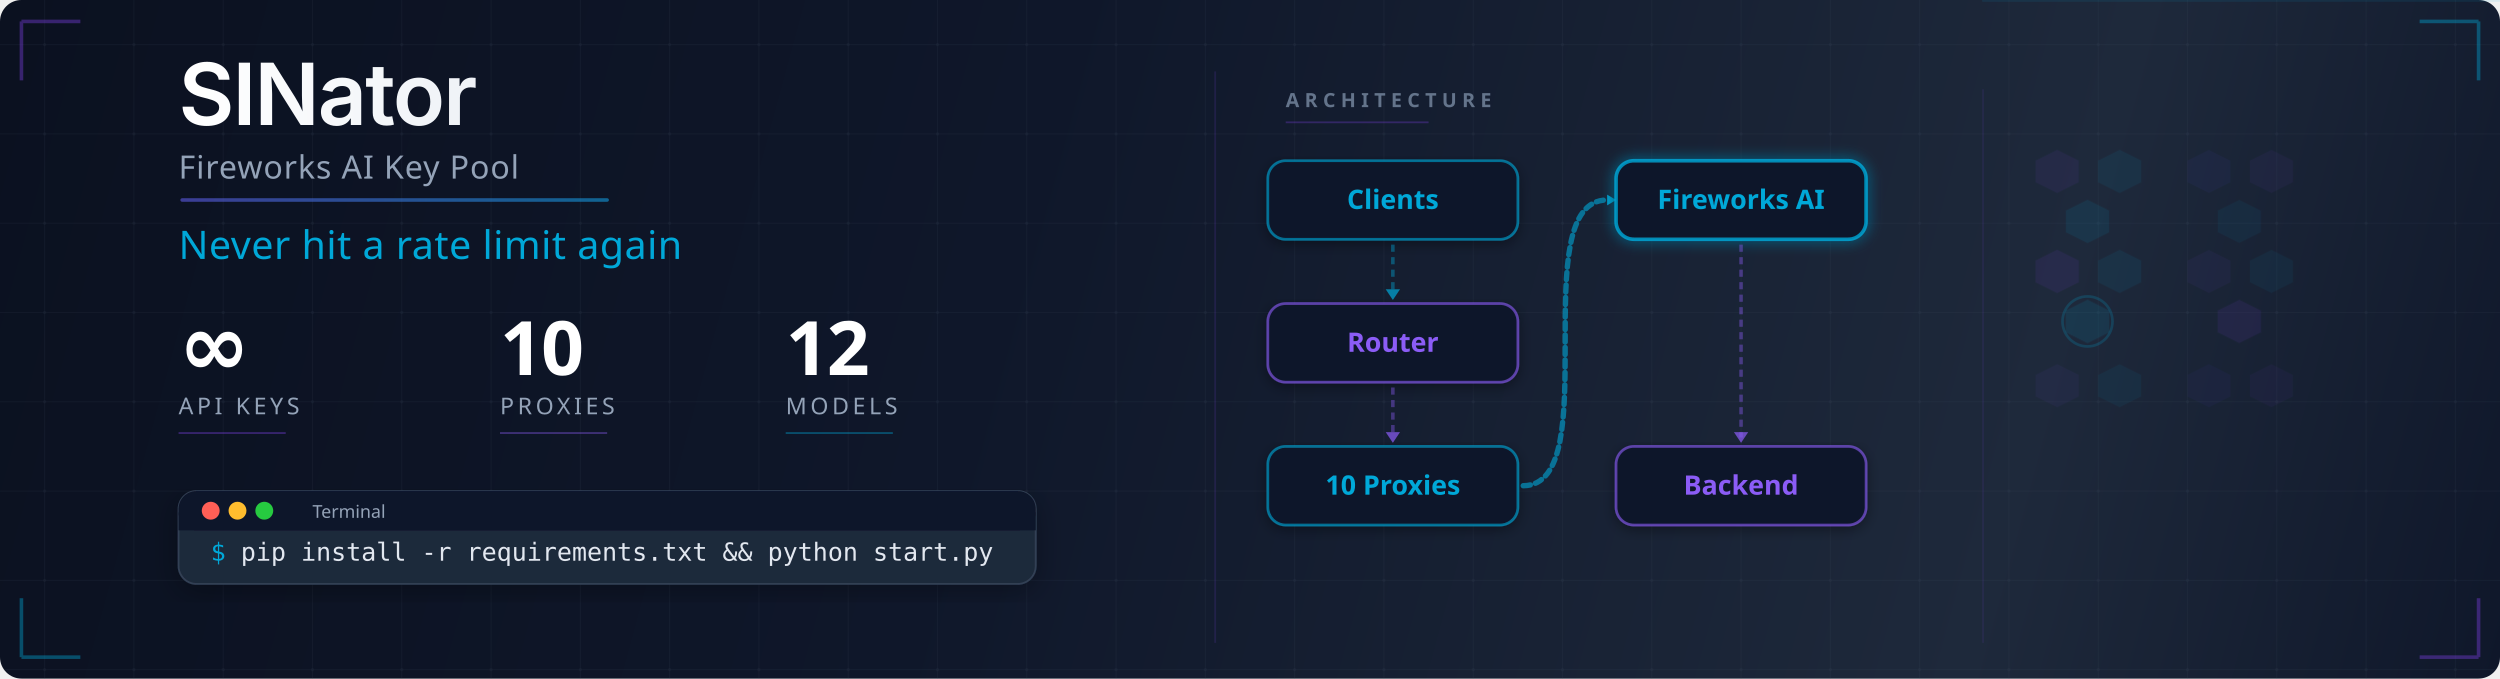
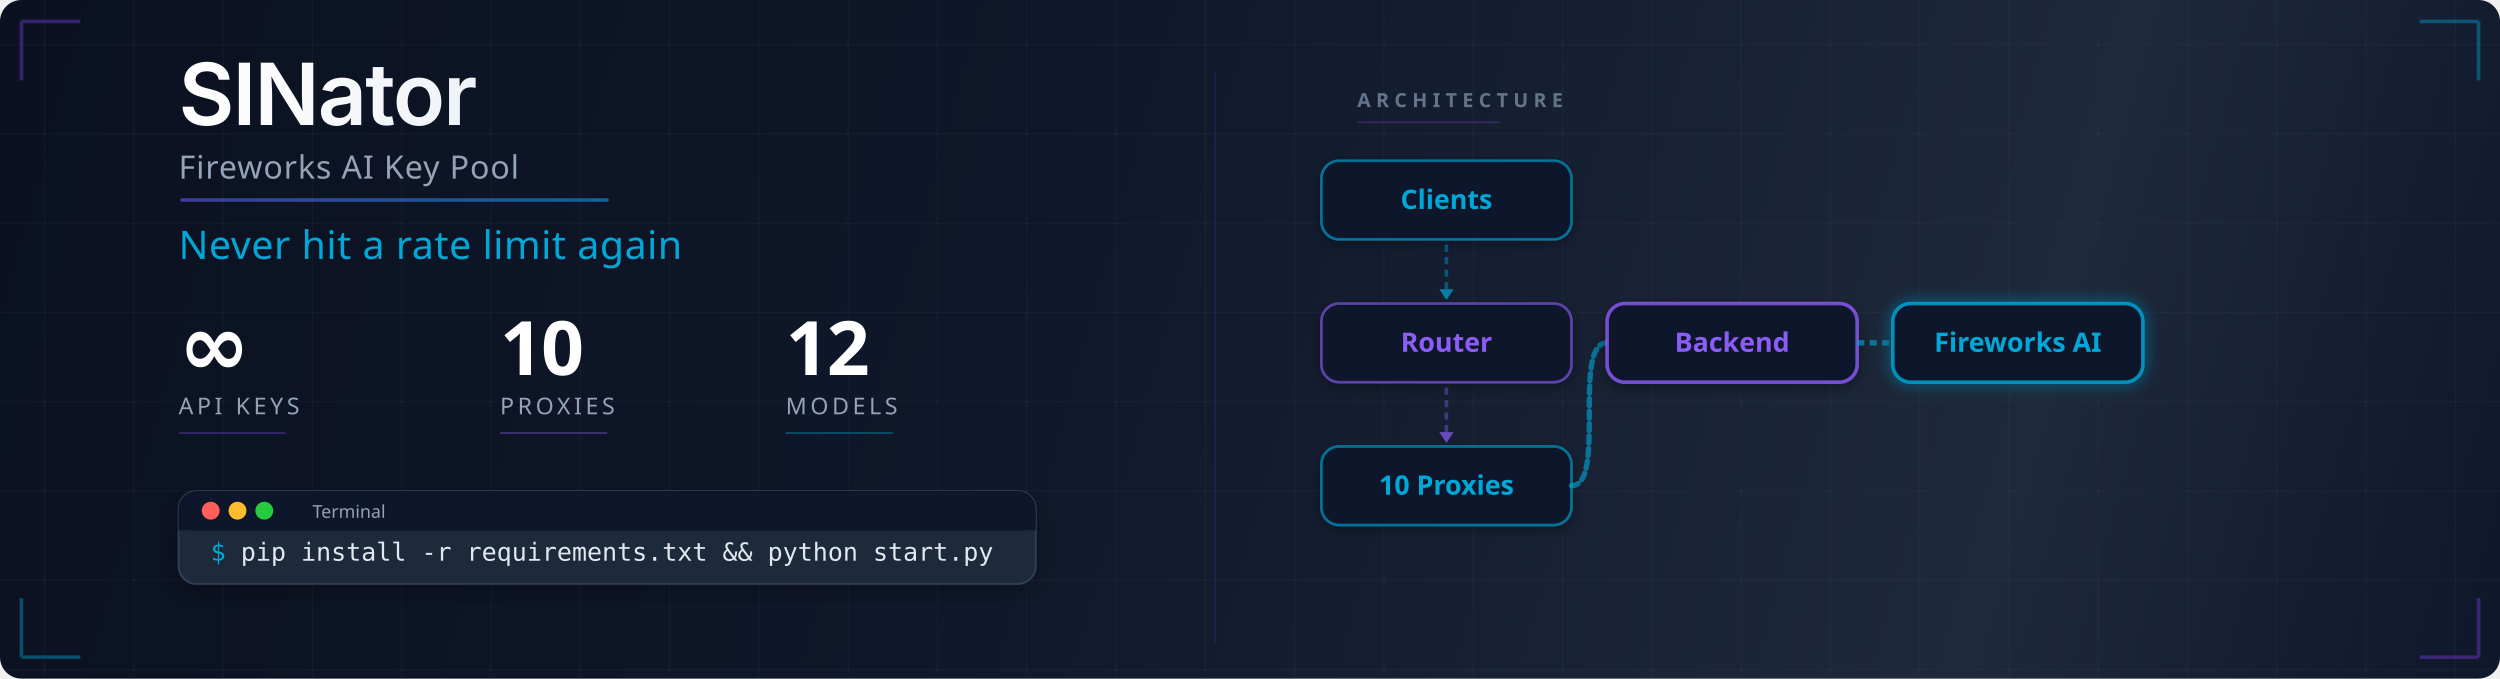
<svg xmlns="http://www.w3.org/2000/svg" width="1400" height="380" viewBox="0 0 1400 380" fill="none">
  <defs>
    <linearGradient id="bg" x1="0" y1="0" x2="1400" y2="380" gradientUnits="userSpaceOnUse">
      <stop stop-color="#0B1120" />
      <stop offset="0.4" stop-color="#0F172A" />
      <stop offset="0.8" stop-color="#1E293B" />
      <stop offset="1" stop-color="#0F172A" />
    </linearGradient>
    <linearGradient id="titleGrad" x1="100" y1="0" x2="600" y2="0" gradientUnits="userSpaceOnUse">
      <stop stop-color="#FFFFFF" />
      <stop offset="0.6" stop-color="#E2E8F0" />
      <stop offset="1" stop-color="#94A3B8" />
    </linearGradient>
    <linearGradient id="accent" x1="0" y1="0" x2="400" y2="0" gradientUnits="userSpaceOnUse">
      <stop stop-color="#7B3FE4" />
      <stop offset="1" stop-color="#00A8D8" />
    </linearGradient>
    <linearGradient id="lineGrad" x1="0" y1="0" x2="1400" y2="0">
      <stop stop-color="#7B3FE4" stop-opacity="0" />
      <stop offset="0.15" stop-color="#7B3FE4" stop-opacity="0.4" />
      <stop offset="0.5" stop-color="#00A8D8" stop-opacity="0.5" />
      <stop offset="0.85" stop-color="#7B3FE4" stop-opacity="0.4" />
      <stop offset="1" stop-color="#7B3FE4" stop-opacity="0" />
    </linearGradient>
    <linearGradient id="nodeCyan" x1="0" y1="0" x2="0" y2="44" gradientUnits="userSpaceOnUse">
      <stop stop-color="#1E293B" />
      <stop offset="1" stop-color="#0F172A" />
    </linearGradient>
    <linearGradient id="nodePurple" x1="0" y1="0" x2="0" y2="44" gradientUnits="userSpaceOnUse">
      <stop stop-color="#1E293B" />
      <stop offset="1" stop-color="#0F172A" />
    </linearGradient>
    <filter id="glow" x="-20%" y="-20%" width="140%" height="140%">
      <feGaussianBlur stdDeviation="2" result="blur" />
      <feMerge>
        <feMergeNode in="blur" />
        <feMergeNode in="SourceGraphic" />
      </feMerge>
    </filter>
    <filter id="fireGlow" x="-30%" y="-30%" width="160%" height="160%">
      <feGaussianBlur stdDeviation="4" result="blur" />
      <feMerge>
        <feMergeNode in="blur" />
        <feMergeNode in="SourceGraphic" />
      </feMerge>
    </filter>
    <filter id="cardShadow" x="-10%" y="-10%" width="120%" height="130%">
      <feDropShadow dx="0" dy="4" stdDeviation="8" flood-color="#000000" flood-opacity="0.3" />
    </filter>
    <filter id="nodeShadow" x="-10%" y="-10%" width="120%" height="130%">
      <feDropShadow dx="0" dy="2" stdDeviation="4" flood-color="#000000" flood-opacity="0.4" />
    </filter>
    <pattern id="grid" x="0" y="0" width="50" height="50" patternUnits="userSpaceOnUse">
      <circle cx="25" cy="25" r="0.8" fill="#475569" />
      <line x1="25" y1="0" x2="25" y2="50" stroke="#475569" stroke-width="0.3" />
      <line x1="0" y1="25" x2="50" y2="25" stroke="#475569" stroke-width="0.3" />
    </pattern>
  </defs>
  <rect width="1400" height="380" fill="url(#bg)" rx="12" />
  <rect width="1400" height="380" fill="url(#grid)" rx="12" opacity="0.2" />
  <rect x="60" y="0" width="1280" height="2" fill="url(#lineGrad)" />
  <rect x="60" y="378" width="1280" height="2" fill="url(#lineGrad)" />
  <path d="M12 12 L12 45 M12 12 L45 12" stroke="#7B3FE4" stroke-width="2" opacity="0.4" />
  <path d="M1388 12 L1388 45 M1388 12 L1355 12" stroke="#00A8D8" stroke-width="2" opacity="0.4" />
  <path d="M12 368 L12 335 M12 368 L45 368" stroke="#00A8D8" stroke-width="2" opacity="0.4" />
  <path d="M1388 368 L1388 335 M1388 368 L1355 368" stroke="#7B3FE4" stroke-width="2" opacity="0.4" />
  <text x="100" y="70" font-family="ui-sans-serif, system-ui, -apple-system, BlinkMacSystemFont, 'Segoe UI', sans-serif" font-size="48" font-weight="600" fill="url(#titleGrad)" letter-spacing="-1">SINator</text>
  <text x="100" y="100" font-family="ui-sans-serif, system-ui, sans-serif" font-size="18" font-weight="400" fill="#94A3B8" letter-spacing="0.5">Fireworks AI Key Pool</text>
  <rect x="101" y="111" width="240" height="2" fill="url(#accent)" rx="1" opacity="0.6" />
  <text x="100" y="145" font-family="ui-sans-serif, system-ui, sans-serif" font-size="22" font-weight="500" fill="#00A8D8" letter-spacing="0.3">Never hit a rate limit again</text>
  <text x="100" y="210" font-family="ui-sans-serif, system-ui, sans-serif" font-size="48" font-weight="700" fill="#FFFFFF" letter-spacing="-1">∞</text>
  <text x="100" y="232" font-family="ui-sans-serif, system-ui, sans-serif" font-size="13" font-weight="500" fill="#94A3B8" letter-spacing="2">API KEYS</text>
  <rect x="100" y="242" width="60" height="1" fill="#7B3FE4" opacity="0.4" />
  <text x="280" y="210" font-family="ui-sans-serif, system-ui, sans-serif" font-size="42" font-weight="700" fill="#FFFFFF" letter-spacing="-1">10</text>
  <text x="280" y="232" font-family="ui-sans-serif, system-ui, sans-serif" font-size="13" font-weight="500" fill="#94A3B8" letter-spacing="2">PROXIES</text>
  <rect x="280" y="242" width="60" height="1" fill="#8B5CF6" opacity="0.4" />
  <text x="440" y="210" font-family="ui-sans-serif, system-ui, sans-serif" font-size="42" font-weight="700" fill="#FFFFFF" letter-spacing="-1">12</text>
  <text x="440" y="232" font-family="ui-sans-serif, system-ui, sans-serif" font-size="13" font-weight="500" fill="#94A3B8" letter-spacing="2">MODELS</text>
  <rect x="440" y="242" width="60" height="1" fill="#00A8D8" opacity="0.4" />
  <g filter="url(#cardShadow)">
    <rect x="100" y="275" width="480" height="52" rx="10" fill="#1E293B" stroke="#334155" stroke-width="1" />
    <rect x="100" y="275" width="480" height="22" rx="10" fill="#0F172A" />
    <rect x="100" y="287" width="480" height="10" fill="#0F172A" />
    <circle cx="118" cy="286" r="5" fill="#FF5F57" />
    <circle cx="133" cy="286" r="5" fill="#FFBD2E" />
    <circle cx="148" cy="286" r="5" fill="#28CA41" />
    <text x="175" y="290" font-family="ui-sans-serif, system-ui, sans-serif" font-size="10" font-weight="500" fill="#94A3B8">Terminal</text>
    <text x="118" y="314" font-family="ui-monospace, 'SF Mono', Menlo, monospace" font-size="14" font-weight="400" fill="#E2E8F0">
      <tspan fill="#00A8D8">$</tspan> pip install -r requirements.txt &amp;&amp; python start.py</text>
  </g>
  <rect x="680" y="40" width="1" height="320" fill="#7B3FE4" opacity="0.15" />
-   <text x="720" y="60" font-family="ui-sans-serif, system-ui, sans-serif" font-size="11" font-weight="600" fill="#64748B" letter-spacing="3">ARCHITECTURE</text>
-   <rect x="720" y="68" width="80" height="1" fill="#7B3FE4" opacity="0.3" />
+   <text x="760" y="60" font-family="ui-sans-serif, system-ui, sans-serif" font-size="11" font-weight="600" fill="#64748B" letter-spacing="3">ARCHITECTURE</text>
+   <rect x="760" y="68" width="80" height="1" fill="#7B3FE4" opacity="0.3" />
  <g filter="url(#nodeShadow)">
-     <rect x="710" y="90" width="140" height="44" rx="10" fill="url(#nodeCyan)" stroke="#00A8D8" stroke-width="1.5" stroke-opacity="0.6">
+     <rect x="740" y="90" width="140" height="44" rx="10" fill="url(#nodeCyan)" stroke="#00A8D8" stroke-width="1.5" stroke-opacity="0.6">
      <animate attributeName="stroke-opacity" values="0.4;0.9;0.4" dur="4s" begin="0s" repeatCount="indefinite" />
    </rect>
-     <text x="780" y="117" text-anchor="middle" font-family="ui-sans-serif, system-ui, sans-serif" font-size="15" font-weight="600" fill="#00A8D8">Clients</text>
+     <text x="810" y="117" text-anchor="middle" font-family="ui-sans-serif, system-ui, sans-serif" font-size="15" font-weight="600" fill="#00A8D8">Clients</text>
  </g>
-   <line x1="780" y1="137" x2="780" y2="165" stroke="#00A8D8" stroke-width="2" stroke-dasharray="4 3" stroke-opacity="0.4">
+   <line x1="810" y1="137" x2="810" y2="165" stroke="#00A8D8" stroke-width="2" stroke-dasharray="4 3" stroke-opacity="0.4">
    <animate attributeName="stroke-dashoffset" from="0" to="-7" dur="0.5s" repeatCount="indefinite" />
  </line>
-   <polygon points="776,162 780,168 784,162" fill="#00A8D8" opacity="0.7">
+   <polygon points="806,162 810,168 814,162" fill="#00A8D8" opacity="0.7">
    <animate attributeName="opacity" values="0.4;1;0.4" dur="4s" begin="0.5s" repeatCount="indefinite" />
  </polygon>
-   <circle cx="780" cy="137" r="3" fill="#00A8D8" filter="url(#glow)" opacity="0">
+   <circle cx="810" cy="137" r="3" fill="#00A8D8" filter="url(#glow)" opacity="0">
    <animate attributeName="cy" values="137;165" dur="1s" begin="0.5s" repeatCount="indefinite" />
    <animate attributeName="opacity" values="0;1;0" dur="1s" begin="0.5s" repeatCount="indefinite" />
  </circle>
  <g filter="url(#nodeShadow)">
-     <rect x="710" y="170" width="140" height="44" rx="10" fill="url(#nodePurple)" stroke="#8B5CF6" stroke-width="1.5" stroke-opacity="0.6">
+     <rect x="740" y="170" width="140" height="44" rx="10" fill="url(#nodePurple)" stroke="#8B5CF6" stroke-width="1.5" stroke-opacity="0.6">
      <animate attributeName="stroke-opacity" values="0.4;0.9;0.4" dur="4s" begin="1s" repeatCount="indefinite" />
    </rect>
-     <text x="780" y="197" text-anchor="middle" font-family="ui-sans-serif, system-ui, sans-serif" font-size="15" font-weight="600" fill="#8B5CF6">Router</text>
+     <text x="810" y="197" text-anchor="middle" font-family="ui-sans-serif, system-ui, sans-serif" font-size="15" font-weight="600" fill="#8B5CF6">Router</text>
  </g>
-   <line x1="780" y1="217" x2="780" y2="245" stroke="#8B5CF6" stroke-width="2" stroke-dasharray="4 3" stroke-opacity="0.4">
+   <line x1="810" y1="217" x2="810" y2="245" stroke="#8B5CF6" stroke-width="2" stroke-dasharray="4 3" stroke-opacity="0.4">
    <animate attributeName="stroke-dashoffset" from="0" to="-7" dur="0.5s" begin="0.5s" repeatCount="indefinite" />
  </line>
-   <polygon points="776,242 780,248 784,242" fill="#8B5CF6" opacity="0.7">
+   <polygon points="806,242 810,248 814,242" fill="#8B5CF6" opacity="0.7">
    <animate attributeName="opacity" values="0.4;1;0.4" dur="4s" begin="1.5s" repeatCount="indefinite" />
  </polygon>
-   <circle cx="780" cy="217" r="3" fill="#8B5CF6" filter="url(#glow)" opacity="0">
+   <circle cx="810" cy="217" r="3" fill="#8B5CF6" filter="url(#glow)" opacity="0">
    <animate attributeName="cy" values="217;245" dur="1s" begin="1.5s" repeatCount="indefinite" />
    <animate attributeName="opacity" values="0;1;0" dur="1s" begin="1.5s" repeatCount="indefinite" />
  </circle>
  <g filter="url(#nodeShadow)">
-     <rect x="710" y="250" width="140" height="44" rx="10" fill="url(#nodeCyan)" stroke="#00A8D8" stroke-width="1.5" stroke-opacity="0.6">
+     <rect x="740" y="250" width="140" height="44" rx="10" fill="url(#nodeCyan)" stroke="#00A8D8" stroke-width="1.5" stroke-opacity="0.6">
      <animate attributeName="stroke-opacity" values="0.4;0.9;0.4" dur="4s" begin="2s" repeatCount="indefinite" />
    </rect>
-     <text x="780" y="277" text-anchor="middle" font-family="ui-sans-serif, system-ui, sans-serif" font-size="15" font-weight="600" fill="#00A8D8">10 Proxies</text>
+     <text x="810" y="277" text-anchor="middle" font-family="ui-sans-serif, system-ui, sans-serif" font-size="15" font-weight="600" fill="#00A8D8">10 Proxies</text>
  </g>
-   <path d="M 853 272 C 900 272, 853 112, 900 112" stroke="#00A8D8" stroke-width="3" stroke-dasharray="4 3" stroke-opacity="0.6" fill="none" stroke-linecap="round">
+   <path d="M 880 272 C 900 272, 880 192, 900 192" stroke="#00A8D8" stroke-width="3" stroke-dasharray="4 3" stroke-opacity="0.6" fill="none" stroke-linecap="round">
    <animate attributeName="stroke-dashoffset" from="0" to="-7" dur="0.5s" repeatCount="indefinite" />
  </path>
-   <polygon points="900,109 905,112 900,115" fill="#00A8D8" opacity="0.9">
+   <polygon points="900,189 905,192 900,195" fill="#00A8D8" opacity="0.9">
    <animate attributeName="opacity" values="0.4;1;0.4" dur="4s" begin="2.5s" repeatCount="indefinite" />
  </polygon>
-   <circle cx="853" cy="272" r="3" fill="#00A8D8" filter="url(#glow)" opacity="0">
-     <animate attributeName="cx" values="853;874;876;879;900" dur="1.2s" begin="2.5s" repeatCount="indefinite" keyTimes="0;0.25;0.5;0.75;1" />
-     <animate attributeName="cy" values="272;247;192;115;112" dur="1.2s" begin="2.5s" repeatCount="indefinite" keyTimes="0;0.25;0.5;0.75;1" />
+   <circle cx="880" cy="272" r="3" fill="#00A8D8" filter="url(#glow)" opacity="0">
+     <animate attributeName="cx" values="880;900;900" dur="1.2s" begin="2.5s" repeatCount="indefinite" keyTimes="0;0.5;1" />
+     <animate attributeName="cy" values="272;272;192" dur="1.2s" begin="2.5s" repeatCount="indefinite" keyTimes="0;0.5;1" />
    <animate attributeName="opacity" values="0;1;1;0" dur="1.2s" begin="2.5s" repeatCount="indefinite" keyTimes="0;0.1;0.8;1" />
  </circle>
-   <g filter="url(#fireGlow)">
-     <rect x="905" y="90" width="140" height="44" rx="10" fill="url(#nodeCyan)" stroke="#00A8D8" stroke-width="2" stroke-opacity="0.8">
-       <animate attributeName="stroke-opacity" values="0.5;1;0.5" dur="3s" begin="3.5s" repeatCount="indefinite" />
+   <g filter="url(#nodeShadow)">
+     <rect x="900" y="170" width="140" height="44" rx="10" fill="url(#nodePurple)" stroke="#8B5CF6" stroke-width="2" stroke-opacity="0.8">
+       <animate attributeName="stroke-opacity" values="0.5;1;0.5" dur="3s" begin="3s" repeatCount="indefinite" />
    </rect>
-     <text x="975" y="117" text-anchor="middle" font-family="ui-sans-serif, system-ui, sans-serif" font-size="15" font-weight="700" fill="#00A8D8">Fireworks AI</text>
+     <text x="970" y="197" text-anchor="middle" font-family="ui-sans-serif, system-ui, sans-serif" font-size="15" font-weight="700" fill="#8B5CF6">Backend</text>
  </g>
-   <line x1="975" y1="137" x2="975" y2="245" stroke="#8B5CF6" stroke-width="2" stroke-dasharray="4 3" stroke-opacity="0.4">
-     <animate attributeName="stroke-dashoffset" from="0" to="-7" dur="0.4s" repeatCount="indefinite" />
+   <line x1="1040" y1="192" x2="1060" y2="192" stroke="#00A8D8" stroke-width="3" stroke-dasharray="4 3" stroke-opacity="0.6">
+     <animate attributeName="stroke-dashoffset" from="0" to="-7" dur="0.3s" repeatCount="indefinite" />
  </line>
-   <polygon points="971,242 975,248 979,242" fill="#8B5CF6" opacity="0.7">
+   <polygon points="1060,189 1065,192 1060,195" fill="#00A8D8" opacity="0.9">
    <animate attributeName="opacity" values="0.4;1;0.4" dur="4s" begin="3.5s" repeatCount="indefinite" />
  </polygon>
-   <circle cx="975" cy="137" r="3" fill="#8B5CF6" filter="url(#glow)" opacity="0">
-     <animate attributeName="cy" values="137;245" dur="0.8s" begin="3.5s" repeatCount="indefinite" />
-     <animate attributeName="opacity" values="0;1;0" dur="0.8s" begin="3.5s" repeatCount="indefinite" />
+   <circle cx="1040" cy="192" r="3" fill="#00A8D8" filter="url(#glow)" opacity="0">
+     <animate attributeName="cx" values="1040;1060" dur="0.6s" begin="3.5s" repeatCount="indefinite" />
+     <animate attributeName="opacity" values="0;1;0" dur="0.6s" begin="3.5s" repeatCount="indefinite" />
  </circle>
-   <g filter="url(#nodeShadow)">
-     <rect x="905" y="250" width="140" height="44" rx="10" fill="url(#nodePurple)" stroke="#8B5CF6" stroke-width="1.5" stroke-opacity="0.6">
-       <animate attributeName="stroke-opacity" values="0.4;0.9;0.4" dur="4s" begin="3s" repeatCount="indefinite" />
+   <g filter="url(#fireGlow)">
+     <rect x="1060" y="170" width="140" height="44" rx="10" fill="url(#nodeCyan)" stroke="#00A8D8" stroke-width="2" stroke-opacity="0.8">
+       <animate attributeName="stroke-opacity" values="0.5;1;0.5" dur="3s" begin="4s" repeatCount="indefinite" />
    </rect>
-     <text x="975" y="277" text-anchor="middle" font-family="ui-sans-serif, system-ui, sans-serif" font-size="15" font-weight="600" fill="#8B5CF6">Backend</text>
+     <text x="1130" y="197" text-anchor="middle" font-family="ui-sans-serif, system-ui, sans-serif" font-size="15" font-weight="700" fill="#00A8D8">Fireworks AI</text>
  </g>
-   <rect x="1110" y="50" width="1" height="310" fill="#7B3FE4" opacity="0.1" />
-   <polygon points="1140,90 1152,84 1164,90 1164,102 1152,108 1140,102" fill="#7B3FE4" opacity="0.08" stroke="#7B3FE4" stroke-width="0.8" stroke-opacity="0.25" />
-   <polygon points="1175,90 1187,84 1199,90 1199,102 1187,108 1175,102" fill="#00A8D8" opacity="0.08" stroke="#00A8D8" stroke-width="0.8" stroke-opacity="0.25" />
-   <polygon points="1157,118 1169,112 1181,118 1181,130 1169,136 1157,130" fill="#00A8D8" opacity="0.1" stroke="#00A8D8" stroke-width="0.8" stroke-opacity="0.3" />
-   <polygon points="1140,146 1152,140 1164,146 1164,158 1152,164 1140,158" fill="#7B3FE4" opacity="0.1" stroke="#7B3FE4" stroke-width="0.8" stroke-opacity="0.3" />
-   <polygon points="1175,146 1187,140 1199,146 1199,158 1187,164 1175,158" fill="#00A8D8" opacity="0.08" stroke="#00A8D8" stroke-width="0.8" stroke-opacity="0.25" />
-   <polygon points="1157,174 1169,168 1181,174 1181,186 1169,192 1157,186" fill="#00A8D8" opacity="0.12" stroke="#00A8D8" stroke-width="1" stroke-opacity="0.35" />
-   <polygon points="1225,90 1237,84 1249,90 1249,102 1237,108 1225,102" fill="#4F46E5" opacity="0.06" stroke="#4F46E5" stroke-width="0.8" stroke-opacity="0.15" />
-   <polygon points="1260,90 1272,84 1284,90 1284,102 1272,108 1260,102" fill="#7B3FE4" opacity="0.06" stroke="#7B3FE4" stroke-width="0.8" stroke-opacity="0.15" />
-   <polygon points="1242,118 1254,112 1266,118 1266,130 1254,136 1242,130" fill="#00A8D8" opacity="0.06" stroke="#00A8D8" stroke-width="0.8" stroke-opacity="0.15" />
-   <polygon points="1225,146 1237,140 1249,146 1249,158 1237,164 1225,158" fill="#7B3FE4" opacity="0.06" stroke="#7B3FE4" stroke-width="0.8" stroke-opacity="0.15" />
-   <polygon points="1260,146 1272,140 1284,146 1284,158 1272,164 1260,158" fill="#00A8D8" opacity="0.06" stroke="#00A8D8" stroke-width="0.8" stroke-opacity="0.15" />
-   <polygon points="1242,174 1254,168 1266,174 1266,186 1254,192 1242,186" fill="#7B3FE4" opacity="0.1" stroke="#7B3FE4" stroke-width="1" stroke-opacity="0.25" />
-   <polygon points="1140,210 1152,204 1164,210 1164,222 1152,228 1140,222" fill="#7B3FE4" opacity="0.06" stroke="#7B3FE4" stroke-width="0.8" stroke-opacity="0.15" />
-   <polygon points="1175,210 1187,204 1199,210 1199,222 1187,228 1175,222" fill="#00A8D8" opacity="0.06" stroke="#00A8D8" stroke-width="0.8" stroke-opacity="0.15" />
-   <polygon points="1225,210 1237,204 1249,210 1249,222 1237,228 1225,222" fill="#4F46E5" opacity="0.05" stroke="#4F46E5" stroke-width="0.8" stroke-opacity="0.12" />
-   <polygon points="1260,210 1272,204 1284,210 1284,222 1272,228 1260,222" fill="#7B3FE4" opacity="0.05" stroke="#7B3FE4" stroke-width="0.8" stroke-opacity="0.12" />
-   <circle cx="1169" cy="180" r="14" fill="none" stroke="#00A8D8" stroke-width="1.5" opacity="0.2">
-     <animate attributeName="r" values="14;28;14" dur="3s" repeatCount="indefinite" />
-     <animate attributeName="opacity" values="0.25;0;0.25" dur="3s" repeatCount="indefinite" />
-   </circle>
-   <rect x="1110" y="0" width="290" height="1" fill="#00A8D8" opacity="0.1">
-     <animate attributeName="y" values="0;380;0" dur="12s" repeatCount="indefinite" />
-     <animate attributeName="opacity" values="0;0.15;0" dur="12s" repeatCount="indefinite" />
-   </rect>
</svg>
